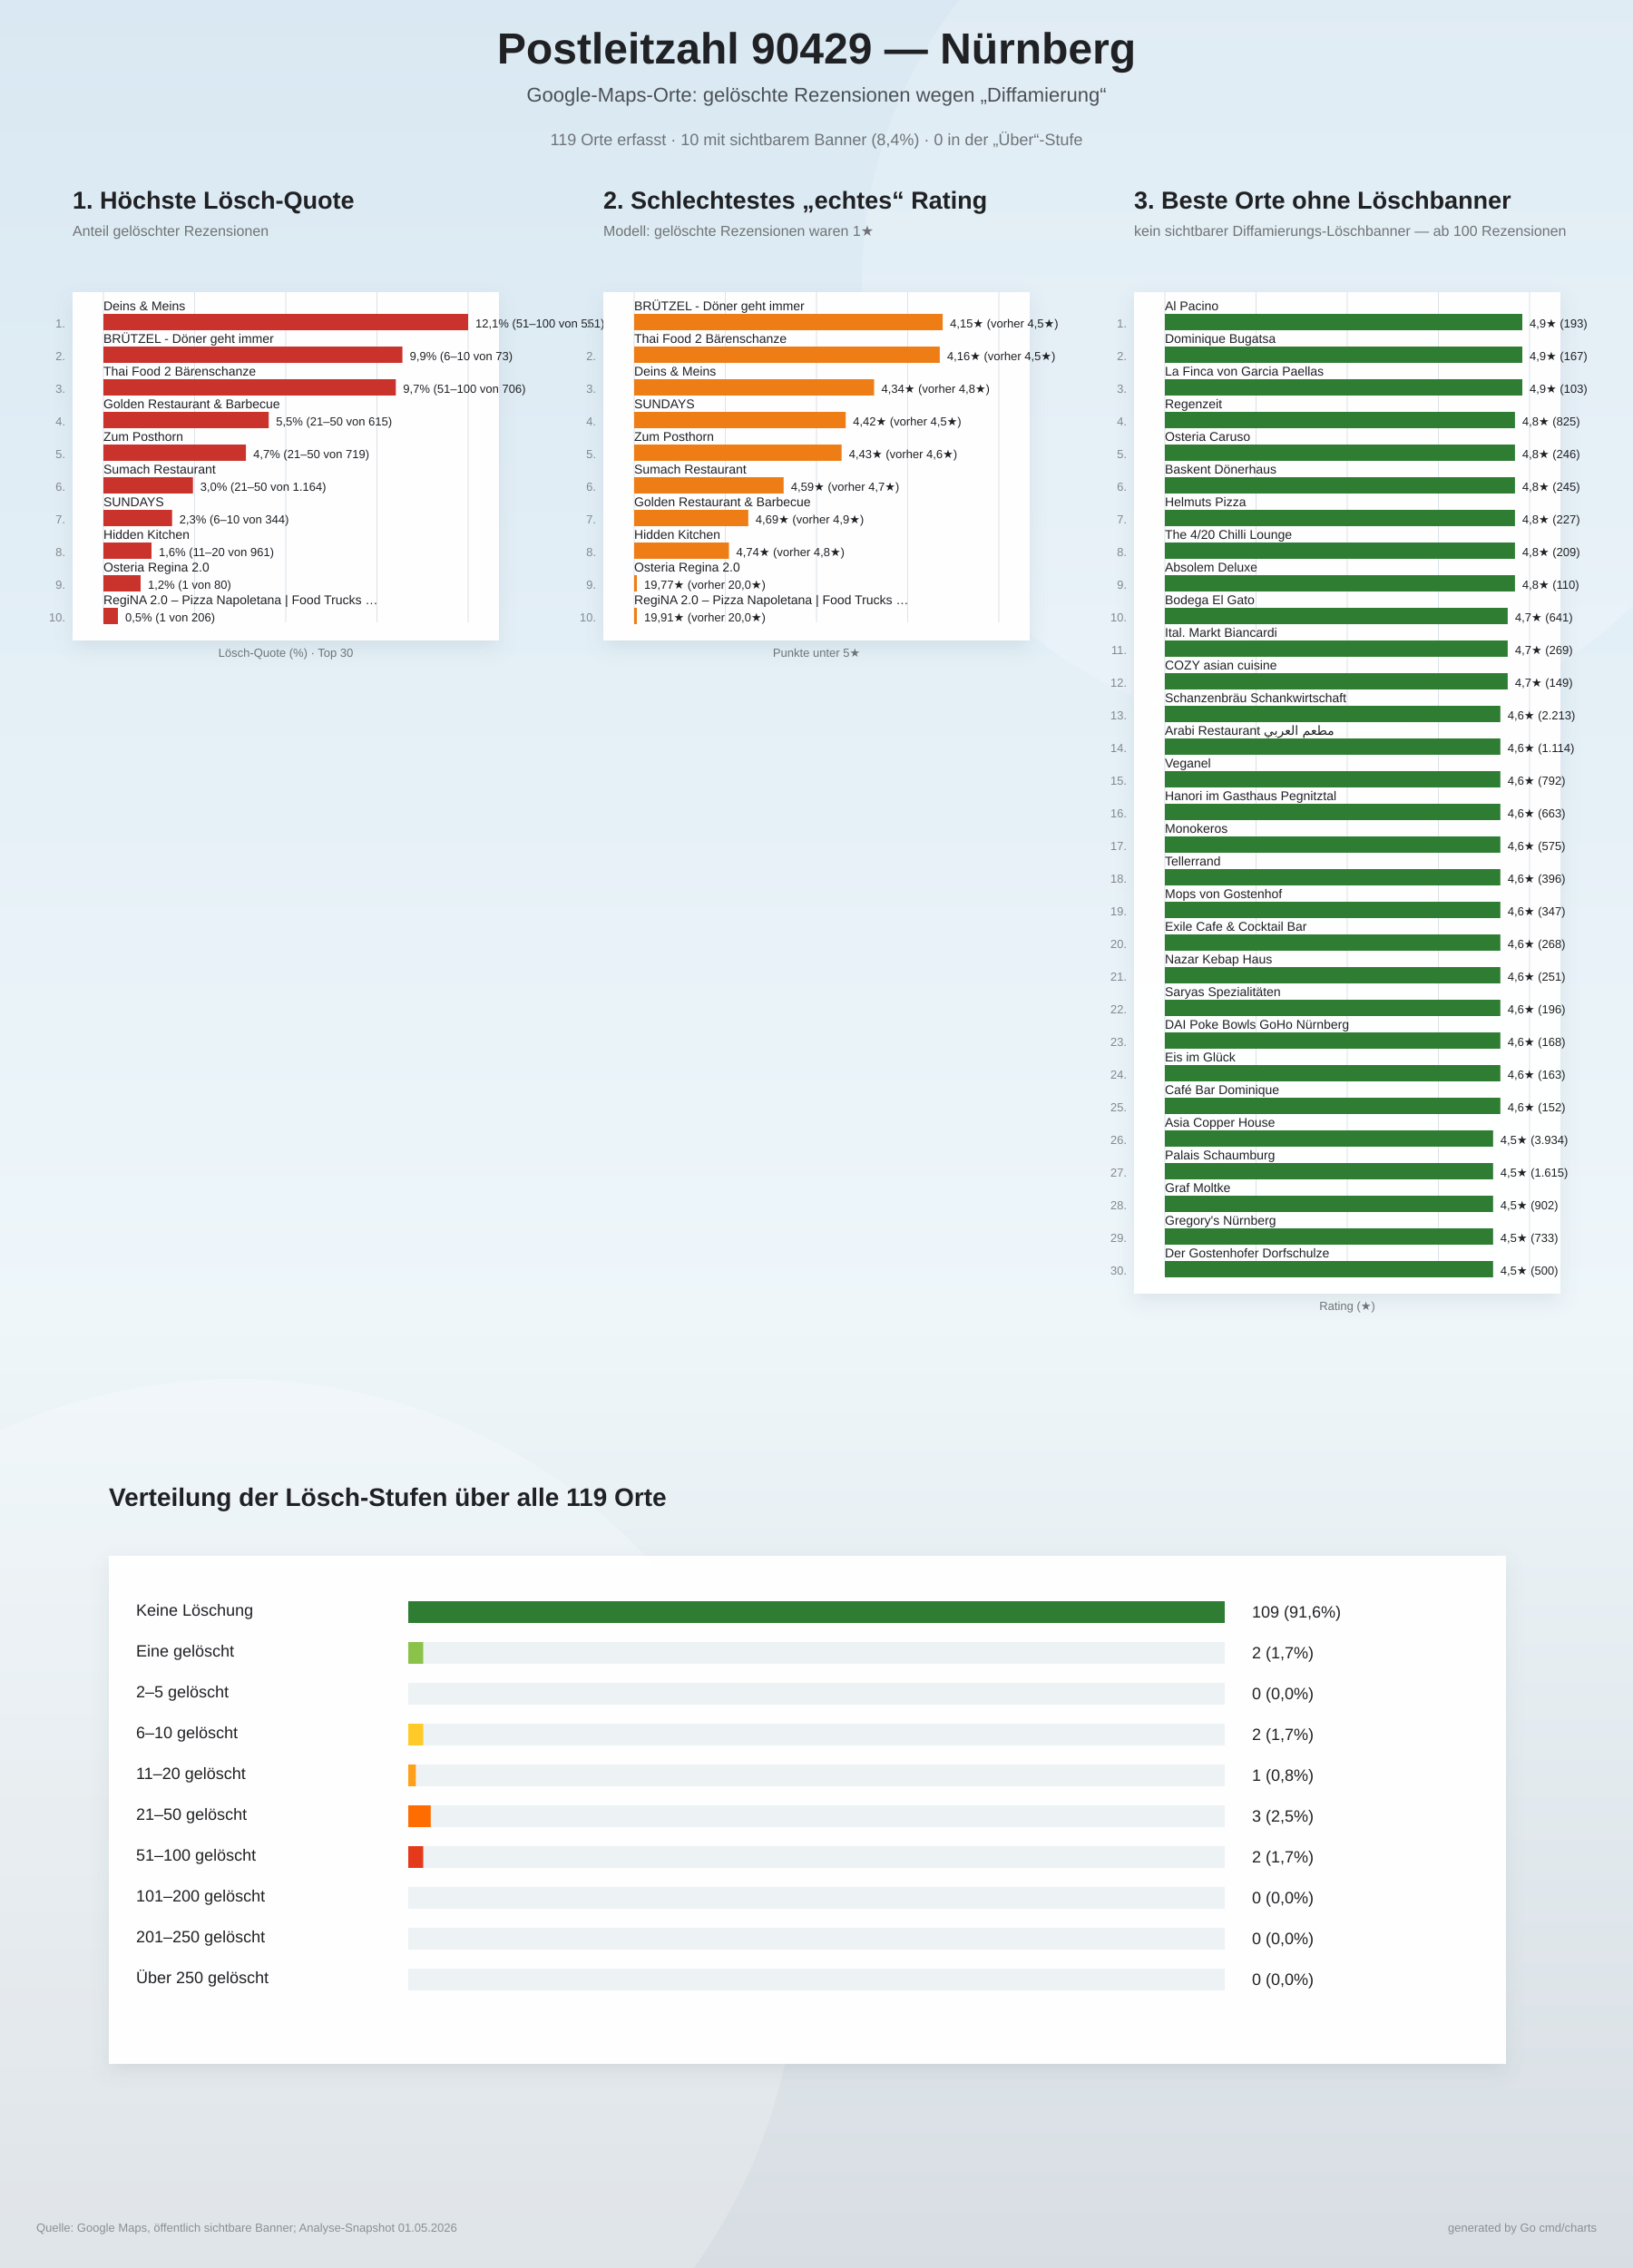
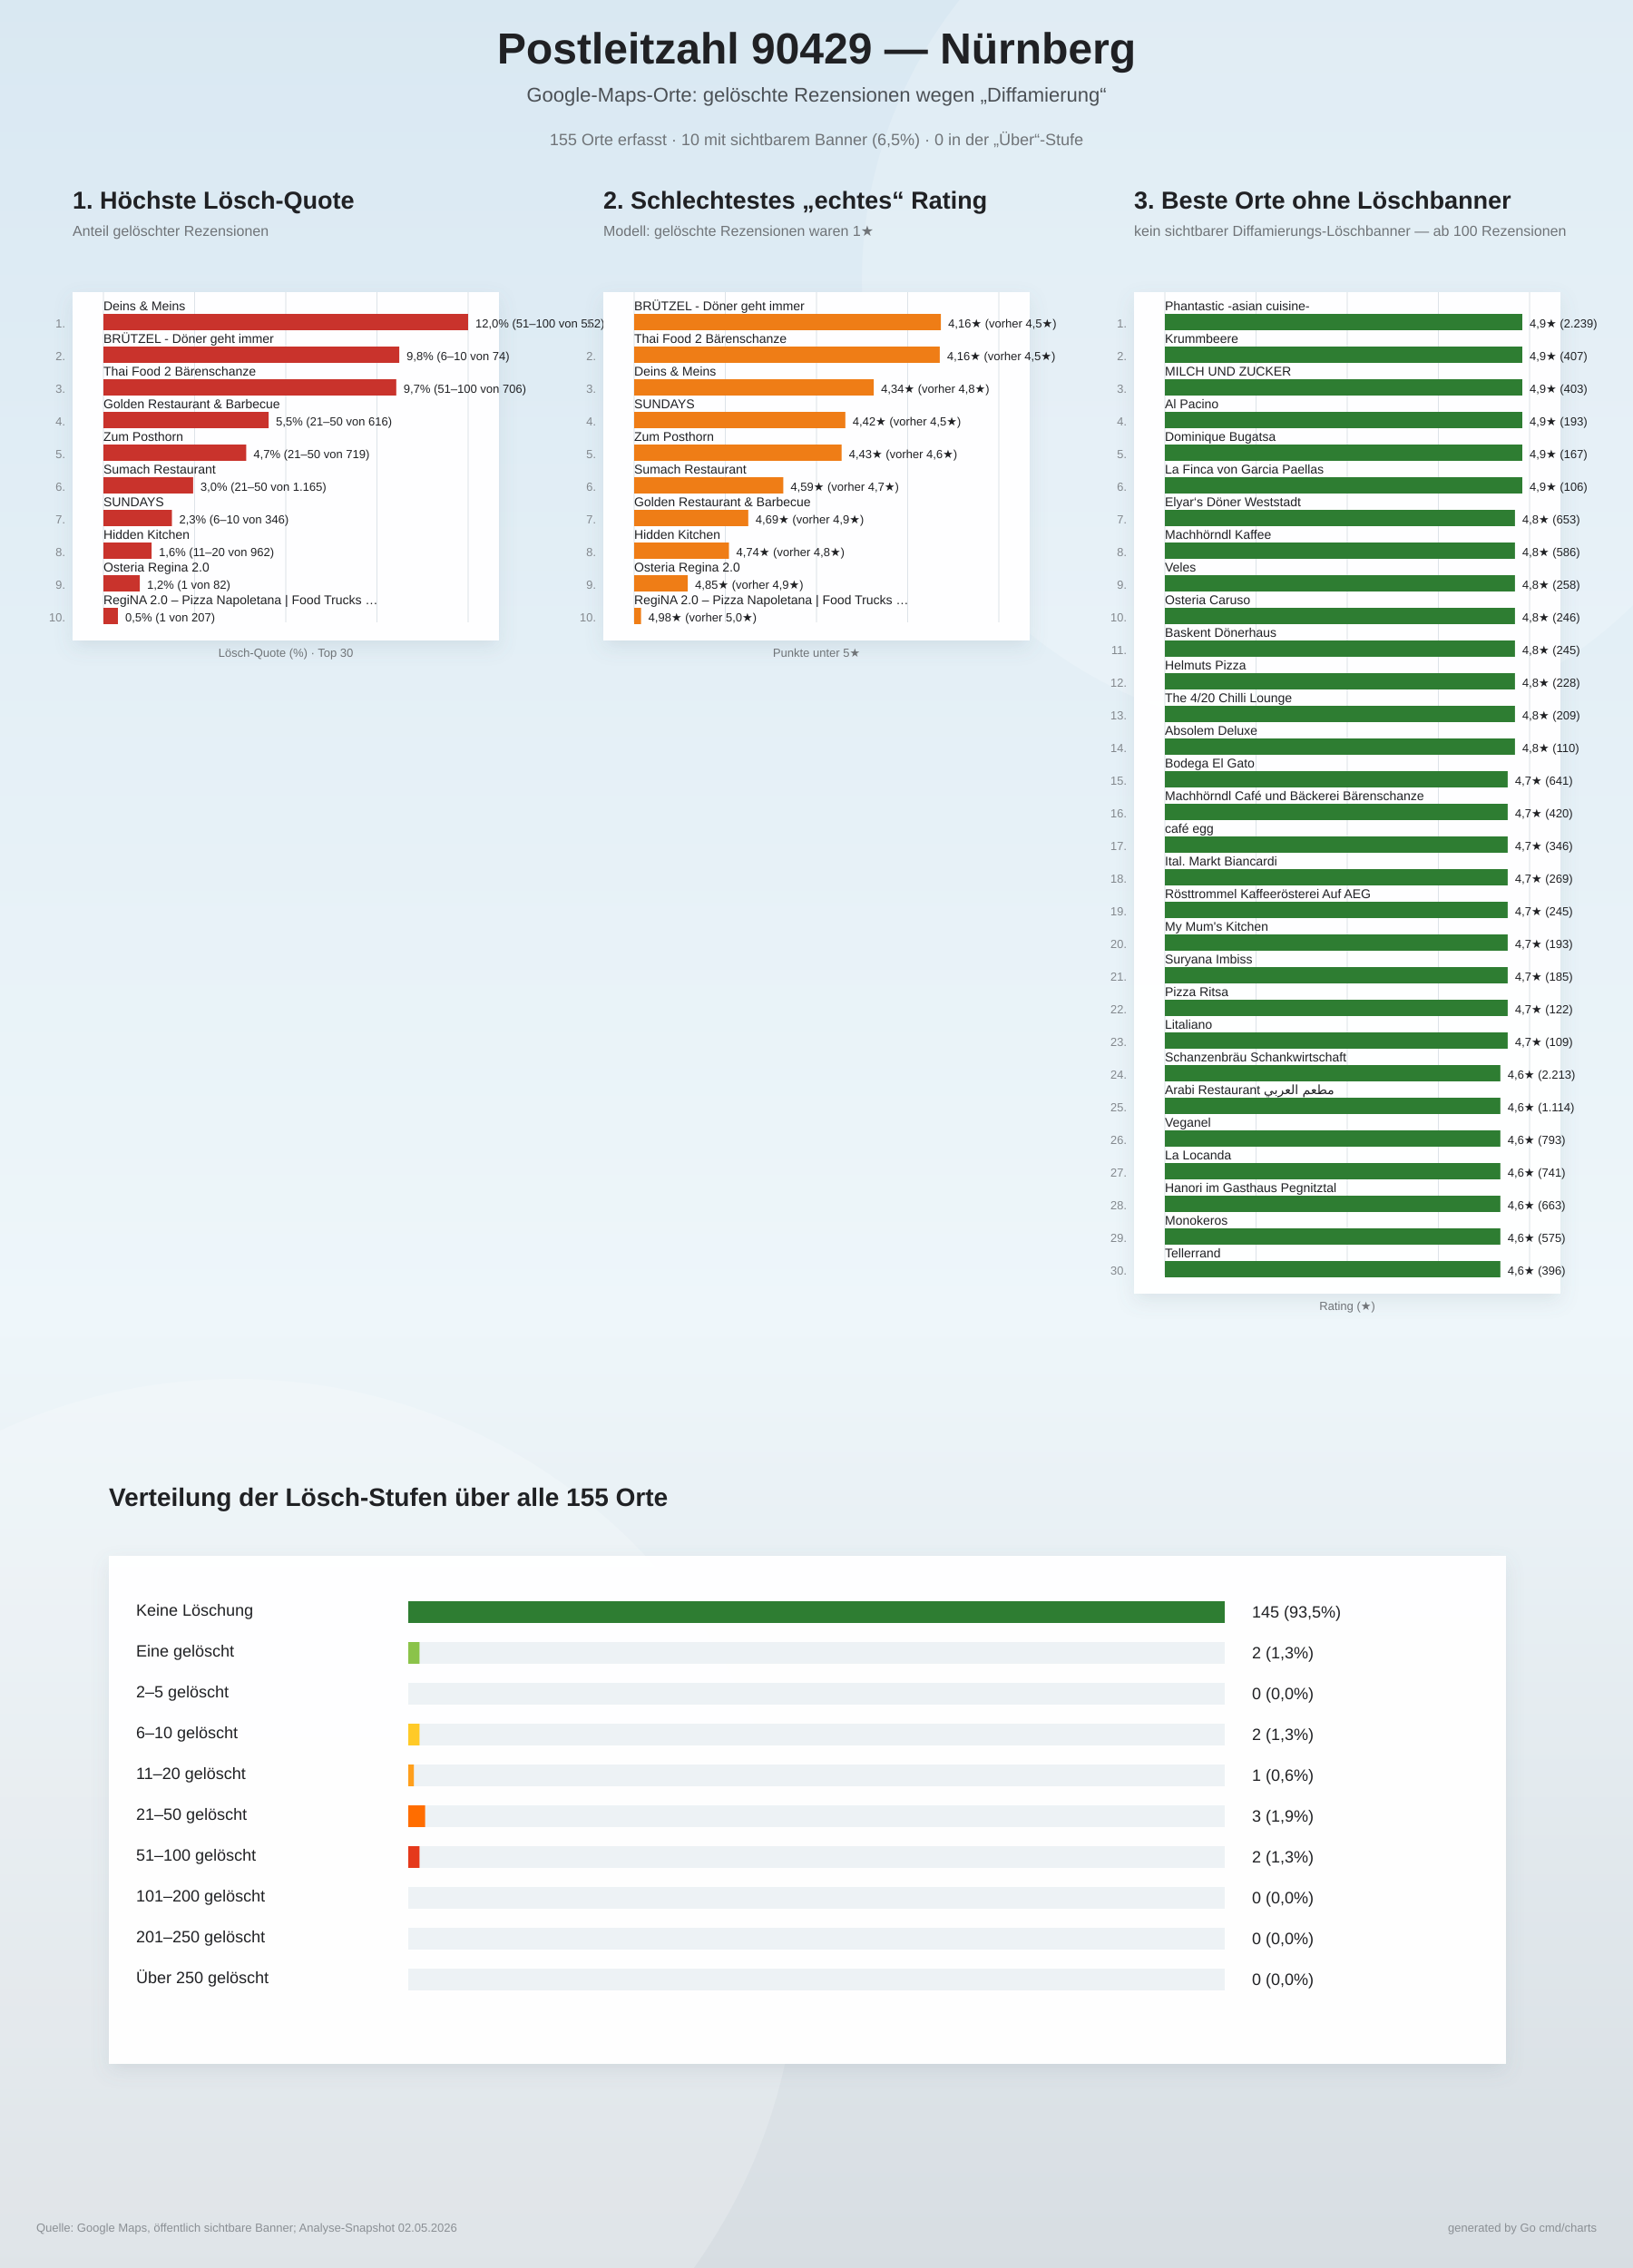
<svg xmlns="http://www.w3.org/2000/svg" width="1800" height="2500" viewBox="0 0 1800 2500">
  <defs>
    <linearGradient id="bg" x1="0" y1="0" x2="0" y2="1">
      <stop offset="0%" stop-color="#d9e8f2" />
      <stop offset="58%" stop-color="#eef6fa" />
      <stop offset="100%" stop-color="#d7dde2" />
    </linearGradient>
    <filter id="softShadow" x="-10%" y="-10%" width="120%" height="120%">
      <feDropShadow dx="0" dy="8" stdDeviation="10" flood-color="#6d7f8a" flood-opacity="0.16" />
    </filter>
  </defs>
  <rect width="100%" height="100%" fill="url(#bg)" />
  <circle cx="1450" cy="310" r="500" fill="#ffffff" opacity="0.18" />
  <circle cx="260" cy="2140" r="620" fill="#ffffff" opacity="0.20" />
  <text x="900" y="70" text-anchor="middle" font-family="Arial, sans-serif" font-size="48" font-weight="800" fill="#202124">Postleitzahl 90429 — Nürnberg</text>
  <text x="900" y="112" text-anchor="middle" font-family="Arial, sans-serif" font-size="22" fill="#4b5055">Google-Maps-Orte: gelöschte Rezensionen wegen „Diffamierung“</text>
-   <text x="900" y="160" text-anchor="middle" font-family="Arial, sans-serif" font-size="18" fill="#6f7377">119 Orte erfasst · 10 mit sichtbarem Banner (8,4%) · 0 in der „Über“-Stufe</text>
+   <text x="900" y="160" text-anchor="middle" font-family="Arial, sans-serif" font-size="18" fill="#6f7377">155 Orte erfasst · 10 mit sichtbarem Banner (6,5%) · 0 in der „Über“-Stufe</text>
  <g>
    <text x="80" y="230" font-family="Arial, sans-serif" font-size="27" font-weight="800" fill="#202124">1. Höchste Lösch-Quote</text>
    <text x="80" y="260" font-family="Arial, sans-serif" font-size="16" fill="#6f7377">Anteil gelöschter Rezensionen</text>
    <rect x="80" y="322" width="470" height="384" fill="#ffffff" opacity="0.96" filter="url(#softShadow)" />
    <line x1="114.0" y1="322" x2="114.0" y2="686.0" stroke="#dde3e8" stroke-width="1" />
    <line x1="214.5" y1="322" x2="214.5" y2="686.0" stroke="#dde3e8" stroke-width="1" />
    <line x1="315.0" y1="322" x2="315.0" y2="686.0" stroke="#dde3e8" stroke-width="1" />
    <line x1="415.5" y1="322" x2="415.5" y2="686.0" stroke="#dde3e8" stroke-width="1" />
    <line x1="516.0" y1="322" x2="516.0" y2="686.0" stroke="#dde3e8" stroke-width="1" />
    <text x="72" y="361.0" text-anchor="end" font-family="Arial, sans-serif" font-size="13" fill="#83888d">1.</text>
    <text x="114" y="342.0" font-family="Arial, sans-serif" font-size="14" fill="#202124">Deins &amp; Meins</text>
    <rect x="114" y="346.0" width="402.0" height="18" fill="#c9332c" />
-     <text x="524.0" y="361.0" font-family="Arial, sans-serif" font-size="13" fill="#202124">12,1%  (51–100 von 551)</text>
+     <text x="524.0" y="361.0" font-family="Arial, sans-serif" font-size="13" fill="#202124">12,0%  (51–100 von 552)</text>
    <text x="72" y="397.0" text-anchor="end" font-family="Arial, sans-serif" font-size="13" fill="#83888d">2.</text>
    <text x="114" y="378.0" font-family="Arial, sans-serif" font-size="14" fill="#202124">BRÜTZEL - Döner geht immer</text>
-     <rect x="114" y="382.0" width="329.6" height="18" fill="#c9332c" />
-     <text x="451.6" y="397.0" font-family="Arial, sans-serif" font-size="13" fill="#202124">9,9%  (6–10 von 73)</text>
+     <rect x="114" y="382.0" width="326.1" height="18" fill="#c9332c" />
+     <text x="448.1" y="397.0" font-family="Arial, sans-serif" font-size="13" fill="#202124">9,8%  (6–10 von 74)</text>
    <text x="72" y="433.0" text-anchor="end" font-family="Arial, sans-serif" font-size="13" fill="#83888d">3.</text>
    <text x="114" y="414.0" font-family="Arial, sans-serif" font-size="14" fill="#202124">Thai Food 2 Bärenschanze</text>
-     <rect x="114" y="418.0" width="322.3" height="18" fill="#c9332c" />
-     <text x="444.3" y="433.0" font-family="Arial, sans-serif" font-size="13" fill="#202124">9,7%  (51–100 von 706)</text>
+     <rect x="114" y="418.0" width="322.8" height="18" fill="#c9332c" />
+     <text x="444.8" y="433.0" font-family="Arial, sans-serif" font-size="13" fill="#202124">9,7%  (51–100 von 706)</text>
    <text x="72" y="469.0" text-anchor="end" font-family="Arial, sans-serif" font-size="13" fill="#83888d">4.</text>
    <text x="114" y="450.0" font-family="Arial, sans-serif" font-size="14" fill="#202124">Golden Restaurant &amp; Barbecue</text>
-     <rect x="114" y="454.0" width="182.2" height="18" fill="#c9332c" />
-     <text x="304.2" y="469.0" font-family="Arial, sans-serif" font-size="13" fill="#202124">5,5%  (21–50 von 615)</text>
+     <rect x="114" y="454.0" width="182.1" height="18" fill="#c9332c" />
+     <text x="304.1" y="469.0" font-family="Arial, sans-serif" font-size="13" fill="#202124">5,5%  (21–50 von 616)</text>
    <text x="72" y="505.0" text-anchor="end" font-family="Arial, sans-serif" font-size="13" fill="#83888d">5.</text>
    <text x="114" y="486.0" font-family="Arial, sans-serif" font-size="14" fill="#202124">Zum Posthorn</text>
-     <rect x="114" y="490.0" width="157.1" height="18" fill="#c9332c" />
-     <text x="279.1" y="505.0" font-family="Arial, sans-serif" font-size="13" fill="#202124">4,7%  (21–50 von 719)</text>
+     <rect x="114" y="490.0" width="157.4" height="18" fill="#c9332c" />
+     <text x="279.4" y="505.0" font-family="Arial, sans-serif" font-size="13" fill="#202124">4,7%  (21–50 von 719)</text>
    <text x="72" y="541.0" text-anchor="end" font-family="Arial, sans-serif" font-size="13" fill="#83888d">6.</text>
    <text x="114" y="522.0" font-family="Arial, sans-serif" font-size="14" fill="#202124">Sumach Restaurant</text>
-     <rect x="114" y="526.0" width="98.7" height="18" fill="#c9332c" />
-     <text x="220.7" y="541.0" font-family="Arial, sans-serif" font-size="13" fill="#202124">3,0%  (21–50 von 1.164)</text>
+     <rect x="114" y="526.0" width="98.9" height="18" fill="#c9332c" />
+     <text x="220.9" y="541.0" font-family="Arial, sans-serif" font-size="13" fill="#202124">3,0%  (21–50 von 1.165)</text>
    <text x="72" y="577.0" text-anchor="end" font-family="Arial, sans-serif" font-size="13" fill="#83888d">7.</text>
    <text x="114" y="558.0" font-family="Arial, sans-serif" font-size="14" fill="#202124">SUNDAYS</text>
-     <rect x="114" y="562.0" width="75.7" height="18" fill="#c9332c" />
-     <text x="197.7" y="577.0" font-family="Arial, sans-serif" font-size="13" fill="#202124">2,3%  (6–10 von 344)</text>
+     <rect x="114" y="562.0" width="75.5" height="18" fill="#c9332c" />
+     <text x="197.5" y="577.0" font-family="Arial, sans-serif" font-size="13" fill="#202124">2,3%  (6–10 von 346)</text>
    <text x="72" y="613.0" text-anchor="end" font-family="Arial, sans-serif" font-size="13" fill="#83888d">8.</text>
    <text x="114" y="594.0" font-family="Arial, sans-serif" font-size="14" fill="#202124">Hidden Kitchen</text>
-     <rect x="114" y="598.0" width="53.0" height="18" fill="#c9332c" />
-     <text x="175.0" y="613.0" font-family="Arial, sans-serif" font-size="13" fill="#202124">1,6%  (11–20 von 961)</text>
+     <rect x="114" y="598.0" width="53.1" height="18" fill="#c9332c" />
+     <text x="175.1" y="613.0" font-family="Arial, sans-serif" font-size="13" fill="#202124">1,6%  (11–20 von 962)</text>
    <text x="72" y="649.0" text-anchor="end" font-family="Arial, sans-serif" font-size="13" fill="#83888d">9.</text>
    <text x="114" y="630.0" font-family="Arial, sans-serif" font-size="14" fill="#202124">Osteria Regina 2.0</text>
-     <rect x="114" y="634.0" width="41.0" height="18" fill="#c9332c" />
-     <text x="163.0" y="649.0" font-family="Arial, sans-serif" font-size="13" fill="#202124">1,2%  (1 von 80)</text>
+     <rect x="114" y="634.0" width="40.1" height="18" fill="#c9332c" />
+     <text x="162.1" y="649.0" font-family="Arial, sans-serif" font-size="13" fill="#202124">1,2%  (1 von 82)</text>
    <text x="72" y="685.0" text-anchor="end" font-family="Arial, sans-serif" font-size="13" fill="#83888d">10.</text>
    <text x="114" y="666.0" font-family="Arial, sans-serif" font-size="14" fill="#202124">RegiNA 2.0 – Pizza Napoletana | Food Trucks …</text>
    <rect x="114" y="670.0" width="16.0" height="18" fill="#c9332c" />
-     <text x="138.0" y="685.0" font-family="Arial, sans-serif" font-size="13" fill="#202124">0,5%  (1 von 206)</text>
+     <text x="138.0" y="685.0" font-family="Arial, sans-serif" font-size="13" fill="#202124">0,5%  (1 von 207)</text>
    <text x="315" y="724.0" text-anchor="middle" font-family="Arial, sans-serif" font-size="13" fill="#6f7377">Lösch-Quote (%) · Top 30</text>
  </g>
  <g>
    <text x="665" y="230" font-family="Arial, sans-serif" font-size="27" font-weight="800" fill="#202124">2. Schlechtestes „echtes“ Rating</text>
    <text x="665" y="260" font-family="Arial, sans-serif" font-size="16" fill="#6f7377">Modell: gelöschte Rezensionen waren 1★</text>
    <rect x="665" y="322" width="470" height="384" fill="#ffffff" opacity="0.96" filter="url(#softShadow)" />
    <line x1="699.0" y1="322" x2="699.0" y2="686.0" stroke="#dde3e8" stroke-width="1" />
    <line x1="799.5" y1="322" x2="799.5" y2="686.0" stroke="#dde3e8" stroke-width="1" />
    <line x1="900.0" y1="322" x2="900.0" y2="686.0" stroke="#dde3e8" stroke-width="1" />
    <line x1="1000.5" y1="322" x2="1000.5" y2="686.0" stroke="#dde3e8" stroke-width="1" />
    <line x1="1101.0" y1="322" x2="1101.0" y2="686.0" stroke="#dde3e8" stroke-width="1" />
    <text x="657" y="361.0" text-anchor="end" font-family="Arial, sans-serif" font-size="13" fill="#83888d">1.</text>
    <text x="699" y="342.0" font-family="Arial, sans-serif" font-size="14" fill="#202124">BRÜTZEL - Döner geht immer</text>
-     <rect x="699" y="346.0" width="340.1" height="18" fill="#ef7d16" />
-     <text x="1047.1" y="361.0" font-family="Arial, sans-serif" font-size="13" fill="#202124">4,15★  (vorher 4,5★)</text>
+     <rect x="699" y="346.0" width="338.1" height="18" fill="#ef7d16" />
+     <text x="1045.1" y="361.0" font-family="Arial, sans-serif" font-size="13" fill="#202124">4,16★  (vorher 4,5★)</text>
    <text x="657" y="397.0" text-anchor="end" font-family="Arial, sans-serif" font-size="13" fill="#83888d">2.</text>
    <text x="699" y="378.0" font-family="Arial, sans-serif" font-size="14" fill="#202124">Thai Food 2 Bärenschanze</text>
    <rect x="699" y="382.0" width="336.9" height="18" fill="#ef7d16" />
    <text x="1043.9" y="397.0" font-family="Arial, sans-serif" font-size="13" fill="#202124">4,16★  (vorher 4,5★)</text>
    <text x="657" y="433.0" text-anchor="end" font-family="Arial, sans-serif" font-size="13" fill="#83888d">3.</text>
    <text x="699" y="414.0" font-family="Arial, sans-serif" font-size="14" fill="#202124">Deins &amp; Meins</text>
-     <rect x="699" y="418.0" width="264.5" height="18" fill="#ef7d16" />
-     <text x="971.5" y="433.0" font-family="Arial, sans-serif" font-size="13" fill="#202124">4,34★  (vorher 4,8★)</text>
+     <rect x="699" y="418.0" width="264.1" height="18" fill="#ef7d16" />
+     <text x="971.1" y="433.0" font-family="Arial, sans-serif" font-size="13" fill="#202124">4,34★  (vorher 4,8★)</text>
    <text x="657" y="469.0" text-anchor="end" font-family="Arial, sans-serif" font-size="13" fill="#83888d">4.</text>
    <text x="699" y="450.0" font-family="Arial, sans-serif" font-size="14" fill="#202124">SUNDAYS</text>
-     <rect x="699" y="454.0" width="233.2" height="18" fill="#ef7d16" />
-     <text x="940.2" y="469.0" font-family="Arial, sans-serif" font-size="13" fill="#202124">4,42★  (vorher 4,5★)</text>
+     <rect x="699" y="454.0" width="232.8" height="18" fill="#ef7d16" />
+     <text x="939.8" y="469.0" font-family="Arial, sans-serif" font-size="13" fill="#202124">4,42★  (vorher 4,5★)</text>
    <text x="657" y="505.0" text-anchor="end" font-family="Arial, sans-serif" font-size="13" fill="#83888d">5.</text>
    <text x="699" y="486.0" font-family="Arial, sans-serif" font-size="14" fill="#202124">Zum Posthorn</text>
    <rect x="699" y="490.0" width="228.7" height="18" fill="#ef7d16" />
    <text x="935.7" y="505.0" font-family="Arial, sans-serif" font-size="13" fill="#202124">4,43★  (vorher 4,6★)</text>
    <text x="657" y="541.0" text-anchor="end" font-family="Arial, sans-serif" font-size="13" fill="#83888d">6.</text>
    <text x="699" y="522.0" font-family="Arial, sans-serif" font-size="14" fill="#202124">Sumach Restaurant</text>
-     <rect x="699" y="526.0" width="164.8" height="18" fill="#ef7d16" />
-     <text x="871.8" y="541.0" font-family="Arial, sans-serif" font-size="13" fill="#202124">4,59★  (vorher 4,7★)</text>
+     <rect x="699" y="526.0" width="164.4" height="18" fill="#ef7d16" />
+     <text x="871.4" y="541.0" font-family="Arial, sans-serif" font-size="13" fill="#202124">4,59★  (vorher 4,7★)</text>
    <text x="657" y="577.0" text-anchor="end" font-family="Arial, sans-serif" font-size="13" fill="#83888d">7.</text>
    <text x="699" y="558.0" font-family="Arial, sans-serif" font-size="14" fill="#202124">Golden Restaurant &amp; Barbecue</text>
    <rect x="699" y="562.0" width="125.8" height="18" fill="#ef7d16" />
    <text x="832.8" y="577.0" font-family="Arial, sans-serif" font-size="13" fill="#202124">4,69★  (vorher 4,9★)</text>
    <text x="657" y="613.0" text-anchor="end" font-family="Arial, sans-serif" font-size="13" fill="#83888d">8.</text>
    <text x="699" y="594.0" font-family="Arial, sans-serif" font-size="14" fill="#202124">Hidden Kitchen</text>
    <rect x="699" y="598.0" width="104.5" height="18" fill="#ef7d16" />
    <text x="811.5" y="613.0" font-family="Arial, sans-serif" font-size="13" fill="#202124">4,74★  (vorher 4,8★)</text>
    <text x="657" y="649.0" text-anchor="end" font-family="Arial, sans-serif" font-size="13" fill="#83888d">9.</text>
    <text x="699" y="630.0" font-family="Arial, sans-serif" font-size="14" fill="#202124">Osteria Regina 2.0</text>
-     <rect x="699" y="634.0" width="3.0" height="18" fill="#ef7d16" />
-     <text x="710.0" y="649.0" font-family="Arial, sans-serif" font-size="13" fill="#202124">19,77★  (vorher 20,0★)</text>
+     <rect x="699" y="634.0" width="59.1" height="18" fill="#ef7d16" />
+     <text x="766.1" y="649.0" font-family="Arial, sans-serif" font-size="13" fill="#202124">4,85★  (vorher 4,9★)</text>
    <text x="657" y="685.0" text-anchor="end" font-family="Arial, sans-serif" font-size="13" fill="#83888d">10.</text>
    <text x="699" y="666.0" font-family="Arial, sans-serif" font-size="14" fill="#202124">RegiNA 2.0 – Pizza Napoletana | Food Trucks …</text>
-     <rect x="699" y="670.0" width="3.0" height="18" fill="#ef7d16" />
-     <text x="710.0" y="685.0" font-family="Arial, sans-serif" font-size="13" fill="#202124">19,91★  (vorher 20,0★)</text>
+     <rect x="699" y="670.0" width="7.6" height="18" fill="#ef7d16" />
+     <text x="714.6" y="685.0" font-family="Arial, sans-serif" font-size="13" fill="#202124">4,98★  (vorher 5,0★)</text>
    <text x="900" y="724.0" text-anchor="middle" font-family="Arial, sans-serif" font-size="13" fill="#6f7377">Punkte unter 5★</text>
  </g>
  <g>
    <text x="1250" y="230" font-family="Arial, sans-serif" font-size="27" font-weight="800" fill="#202124">3. Beste Orte ohne Löschbanner</text>
    <text x="1250" y="260" font-family="Arial, sans-serif" font-size="16" fill="#6f7377">kein sichtbarer Diffamierungs-Löschbanner — ab 100 Rezensionen</text>
    <rect x="1250" y="322" width="470" height="1104" fill="#ffffff" opacity="0.96" filter="url(#softShadow)" />
    <line x1="1284.0" y1="322" x2="1284.0" y2="1406.0" stroke="#dde3e8" stroke-width="1" />
    <line x1="1384.5" y1="322" x2="1384.5" y2="1406.0" stroke="#dde3e8" stroke-width="1" />
    <line x1="1485.0" y1="322" x2="1485.0" y2="1406.0" stroke="#dde3e8" stroke-width="1" />
    <line x1="1585.5" y1="322" x2="1585.5" y2="1406.0" stroke="#dde3e8" stroke-width="1" />
    <line x1="1686.0" y1="322" x2="1686.0" y2="1406.0" stroke="#dde3e8" stroke-width="1" />
    <text x="1242" y="361.0" text-anchor="end" font-family="Arial, sans-serif" font-size="13" fill="#83888d">1.</text>
-     <text x="1284" y="342.0" font-family="Arial, sans-serif" font-size="14" fill="#202124">Al Pacino</text>
+     <text x="1284" y="342.0" font-family="Arial, sans-serif" font-size="14" fill="#202124">Phantastic -asian cuisine-</text>
    <rect x="1284" y="346.0" width="394.0" height="18" fill="#2e7d32" />
-     <text x="1686.0" y="361.0" font-family="Arial, sans-serif" font-size="13" fill="#202124">4,9★  (193)</text>
+     <text x="1686.0" y="361.0" font-family="Arial, sans-serif" font-size="13" fill="#202124">4,9★  (2.239)</text>
    <text x="1242" y="397.0" text-anchor="end" font-family="Arial, sans-serif" font-size="13" fill="#83888d">2.</text>
-     <text x="1284" y="378.0" font-family="Arial, sans-serif" font-size="14" fill="#202124">Dominique Bugatsa</text>
+     <text x="1284" y="378.0" font-family="Arial, sans-serif" font-size="14" fill="#202124">Krummbeere</text>
    <rect x="1284" y="382.0" width="394.0" height="18" fill="#2e7d32" />
-     <text x="1686.0" y="397.0" font-family="Arial, sans-serif" font-size="13" fill="#202124">4,9★  (167)</text>
+     <text x="1686.0" y="397.0" font-family="Arial, sans-serif" font-size="13" fill="#202124">4,9★  (407)</text>
    <text x="1242" y="433.0" text-anchor="end" font-family="Arial, sans-serif" font-size="13" fill="#83888d">3.</text>
-     <text x="1284" y="414.0" font-family="Arial, sans-serif" font-size="14" fill="#202124">La Finca von Garcia Paellas</text>
+     <text x="1284" y="414.0" font-family="Arial, sans-serif" font-size="14" fill="#202124">MILCH UND ZUCKER</text>
    <rect x="1284" y="418.0" width="394.0" height="18" fill="#2e7d32" />
-     <text x="1686.0" y="433.0" font-family="Arial, sans-serif" font-size="13" fill="#202124">4,9★  (103)</text>
+     <text x="1686.0" y="433.0" font-family="Arial, sans-serif" font-size="13" fill="#202124">4,9★  (403)</text>
    <text x="1242" y="469.0" text-anchor="end" font-family="Arial, sans-serif" font-size="13" fill="#83888d">4.</text>
-     <text x="1284" y="450.0" font-family="Arial, sans-serif" font-size="14" fill="#202124">Regenzeit</text>
-     <rect x="1284" y="454.0" width="385.9" height="18" fill="#2e7d32" />
-     <text x="1677.9" y="469.0" font-family="Arial, sans-serif" font-size="13" fill="#202124">4,8★  (825)</text>
+     <text x="1284" y="450.0" font-family="Arial, sans-serif" font-size="14" fill="#202124">Al Pacino</text>
+     <rect x="1284" y="454.0" width="394.0" height="18" fill="#2e7d32" />
+     <text x="1686.0" y="469.0" font-family="Arial, sans-serif" font-size="13" fill="#202124">4,9★  (193)</text>
    <text x="1242" y="505.0" text-anchor="end" font-family="Arial, sans-serif" font-size="13" fill="#83888d">5.</text>
-     <text x="1284" y="486.0" font-family="Arial, sans-serif" font-size="14" fill="#202124">Osteria Caruso</text>
-     <rect x="1284" y="490.0" width="385.9" height="18" fill="#2e7d32" />
-     <text x="1677.9" y="505.0" font-family="Arial, sans-serif" font-size="13" fill="#202124">4,8★  (246)</text>
+     <text x="1284" y="486.0" font-family="Arial, sans-serif" font-size="14" fill="#202124">Dominique Bugatsa</text>
+     <rect x="1284" y="490.0" width="394.0" height="18" fill="#2e7d32" />
+     <text x="1686.0" y="505.0" font-family="Arial, sans-serif" font-size="13" fill="#202124">4,9★  (167)</text>
    <text x="1242" y="541.0" text-anchor="end" font-family="Arial, sans-serif" font-size="13" fill="#83888d">6.</text>
-     <text x="1284" y="522.0" font-family="Arial, sans-serif" font-size="14" fill="#202124">Baskent Dönerhaus</text>
-     <rect x="1284" y="526.0" width="385.9" height="18" fill="#2e7d32" />
-     <text x="1677.9" y="541.0" font-family="Arial, sans-serif" font-size="13" fill="#202124">4,8★  (245)</text>
+     <text x="1284" y="522.0" font-family="Arial, sans-serif" font-size="14" fill="#202124">La Finca von Garcia Paellas</text>
+     <rect x="1284" y="526.0" width="394.0" height="18" fill="#2e7d32" />
+     <text x="1686.0" y="541.0" font-family="Arial, sans-serif" font-size="13" fill="#202124">4,9★  (106)</text>
    <text x="1242" y="577.0" text-anchor="end" font-family="Arial, sans-serif" font-size="13" fill="#83888d">7.</text>
-     <text x="1284" y="558.0" font-family="Arial, sans-serif" font-size="14" fill="#202124">Helmuts Pizza</text>
+     <text x="1284" y="558.0" font-family="Arial, sans-serif" font-size="14" fill="#202124">Elyar‘s Döner Weststadt</text>
    <rect x="1284" y="562.0" width="385.9" height="18" fill="#2e7d32" />
-     <text x="1677.9" y="577.0" font-family="Arial, sans-serif" font-size="13" fill="#202124">4,8★  (227)</text>
+     <text x="1677.9" y="577.0" font-family="Arial, sans-serif" font-size="13" fill="#202124">4,8★  (653)</text>
    <text x="1242" y="613.0" text-anchor="end" font-family="Arial, sans-serif" font-size="13" fill="#83888d">8.</text>
-     <text x="1284" y="594.0" font-family="Arial, sans-serif" font-size="14" fill="#202124">The 4/20 Chilli Lounge</text>
+     <text x="1284" y="594.0" font-family="Arial, sans-serif" font-size="14" fill="#202124">Machhörndl Kaffee</text>
    <rect x="1284" y="598.0" width="385.9" height="18" fill="#2e7d32" />
-     <text x="1677.9" y="613.0" font-family="Arial, sans-serif" font-size="13" fill="#202124">4,8★  (209)</text>
+     <text x="1677.9" y="613.0" font-family="Arial, sans-serif" font-size="13" fill="#202124">4,8★  (586)</text>
    <text x="1242" y="649.0" text-anchor="end" font-family="Arial, sans-serif" font-size="13" fill="#83888d">9.</text>
-     <text x="1284" y="630.0" font-family="Arial, sans-serif" font-size="14" fill="#202124">Absolem Deluxe</text>
+     <text x="1284" y="630.0" font-family="Arial, sans-serif" font-size="14" fill="#202124">Veles</text>
    <rect x="1284" y="634.0" width="385.9" height="18" fill="#2e7d32" />
-     <text x="1677.9" y="649.0" font-family="Arial, sans-serif" font-size="13" fill="#202124">4,8★  (110)</text>
+     <text x="1677.9" y="649.0" font-family="Arial, sans-serif" font-size="13" fill="#202124">4,8★  (258)</text>
    <text x="1242" y="685.0" text-anchor="end" font-family="Arial, sans-serif" font-size="13" fill="#83888d">10.</text>
-     <text x="1284" y="666.0" font-family="Arial, sans-serif" font-size="14" fill="#202124">Bodega El Gato</text>
-     <rect x="1284" y="670.0" width="377.9" height="18" fill="#2e7d32" />
-     <text x="1669.9" y="685.0" font-family="Arial, sans-serif" font-size="13" fill="#202124">4,7★  (641)</text>
+     <text x="1284" y="666.0" font-family="Arial, sans-serif" font-size="14" fill="#202124">Osteria Caruso</text>
+     <rect x="1284" y="670.0" width="385.9" height="18" fill="#2e7d32" />
+     <text x="1677.9" y="685.0" font-family="Arial, sans-serif" font-size="13" fill="#202124">4,8★  (246)</text>
    <text x="1242" y="721.0" text-anchor="end" font-family="Arial, sans-serif" font-size="13" fill="#83888d">11.</text>
-     <text x="1284" y="702.0" font-family="Arial, sans-serif" font-size="14" fill="#202124">Ital. Markt Biancardi</text>
-     <rect x="1284" y="706.0" width="377.9" height="18" fill="#2e7d32" />
-     <text x="1669.9" y="721.0" font-family="Arial, sans-serif" font-size="13" fill="#202124">4,7★  (269)</text>
+     <text x="1284" y="702.0" font-family="Arial, sans-serif" font-size="14" fill="#202124">Baskent Dönerhaus</text>
+     <rect x="1284" y="706.0" width="385.9" height="18" fill="#2e7d32" />
+     <text x="1677.9" y="721.0" font-family="Arial, sans-serif" font-size="13" fill="#202124">4,8★  (245)</text>
    <text x="1242" y="757.0" text-anchor="end" font-family="Arial, sans-serif" font-size="13" fill="#83888d">12.</text>
-     <text x="1284" y="738.0" font-family="Arial, sans-serif" font-size="14" fill="#202124">COZY asian cuisine</text>
-     <rect x="1284" y="742.0" width="377.9" height="18" fill="#2e7d32" />
-     <text x="1669.9" y="757.0" font-family="Arial, sans-serif" font-size="13" fill="#202124">4,7★  (149)</text>
+     <text x="1284" y="738.0" font-family="Arial, sans-serif" font-size="14" fill="#202124">Helmuts Pizza</text>
+     <rect x="1284" y="742.0" width="385.9" height="18" fill="#2e7d32" />
+     <text x="1677.9" y="757.0" font-family="Arial, sans-serif" font-size="13" fill="#202124">4,8★  (228)</text>
    <text x="1242" y="793.0" text-anchor="end" font-family="Arial, sans-serif" font-size="13" fill="#83888d">13.</text>
-     <text x="1284" y="774.0" font-family="Arial, sans-serif" font-size="14" fill="#202124">Schanzenbräu Schankwirtschaft</text>
-     <rect x="1284" y="778.0" width="369.8" height="18" fill="#2e7d32" />
-     <text x="1661.8" y="793.0" font-family="Arial, sans-serif" font-size="13" fill="#202124">4,6★  (2.213)</text>
+     <text x="1284" y="774.0" font-family="Arial, sans-serif" font-size="14" fill="#202124">The 4/20 Chilli Lounge</text>
+     <rect x="1284" y="778.0" width="385.9" height="18" fill="#2e7d32" />
+     <text x="1677.9" y="793.0" font-family="Arial, sans-serif" font-size="13" fill="#202124">4,8★  (209)</text>
    <text x="1242" y="829.0" text-anchor="end" font-family="Arial, sans-serif" font-size="13" fill="#83888d">14.</text>
-     <text x="1284" y="810.0" font-family="Arial, sans-serif" font-size="14" fill="#202124">Arabi Restaurant مطعم العربي</text>
-     <rect x="1284" y="814.0" width="369.8" height="18" fill="#2e7d32" />
-     <text x="1661.8" y="829.0" font-family="Arial, sans-serif" font-size="13" fill="#202124">4,6★  (1.114)</text>
+     <text x="1284" y="810.0" font-family="Arial, sans-serif" font-size="14" fill="#202124">Absolem Deluxe</text>
+     <rect x="1284" y="814.0" width="385.9" height="18" fill="#2e7d32" />
+     <text x="1677.9" y="829.0" font-family="Arial, sans-serif" font-size="13" fill="#202124">4,8★  (110)</text>
    <text x="1242" y="865.0" text-anchor="end" font-family="Arial, sans-serif" font-size="13" fill="#83888d">15.</text>
-     <text x="1284" y="846.0" font-family="Arial, sans-serif" font-size="14" fill="#202124">Veganel</text>
-     <rect x="1284" y="850.0" width="369.8" height="18" fill="#2e7d32" />
-     <text x="1661.8" y="865.0" font-family="Arial, sans-serif" font-size="13" fill="#202124">4,6★  (792)</text>
+     <text x="1284" y="846.0" font-family="Arial, sans-serif" font-size="14" fill="#202124">Bodega El Gato</text>
+     <rect x="1284" y="850.0" width="377.9" height="18" fill="#2e7d32" />
+     <text x="1669.9" y="865.0" font-family="Arial, sans-serif" font-size="13" fill="#202124">4,7★  (641)</text>
    <text x="1242" y="901.0" text-anchor="end" font-family="Arial, sans-serif" font-size="13" fill="#83888d">16.</text>
-     <text x="1284" y="882.0" font-family="Arial, sans-serif" font-size="14" fill="#202124">Hanori im Gasthaus Pegnitztal</text>
-     <rect x="1284" y="886.0" width="369.8" height="18" fill="#2e7d32" />
-     <text x="1661.8" y="901.0" font-family="Arial, sans-serif" font-size="13" fill="#202124">4,6★  (663)</text>
+     <text x="1284" y="882.0" font-family="Arial, sans-serif" font-size="14" fill="#202124">Machhörndl Café und Bäckerei Bärenschanze</text>
+     <rect x="1284" y="886.0" width="377.9" height="18" fill="#2e7d32" />
+     <text x="1669.9" y="901.0" font-family="Arial, sans-serif" font-size="13" fill="#202124">4,7★  (420)</text>
    <text x="1242" y="937.0" text-anchor="end" font-family="Arial, sans-serif" font-size="13" fill="#83888d">17.</text>
-     <text x="1284" y="918.0" font-family="Arial, sans-serif" font-size="14" fill="#202124">Monokeros</text>
-     <rect x="1284" y="922.0" width="369.8" height="18" fill="#2e7d32" />
-     <text x="1661.8" y="937.0" font-family="Arial, sans-serif" font-size="13" fill="#202124">4,6★  (575)</text>
+     <text x="1284" y="918.0" font-family="Arial, sans-serif" font-size="14" fill="#202124">café egg</text>
+     <rect x="1284" y="922.0" width="377.9" height="18" fill="#2e7d32" />
+     <text x="1669.9" y="937.0" font-family="Arial, sans-serif" font-size="13" fill="#202124">4,7★  (346)</text>
    <text x="1242" y="973.0" text-anchor="end" font-family="Arial, sans-serif" font-size="13" fill="#83888d">18.</text>
-     <text x="1284" y="954.0" font-family="Arial, sans-serif" font-size="14" fill="#202124">Tellerrand</text>
-     <rect x="1284" y="958.0" width="369.8" height="18" fill="#2e7d32" />
-     <text x="1661.8" y="973.0" font-family="Arial, sans-serif" font-size="13" fill="#202124">4,6★  (396)</text>
+     <text x="1284" y="954.0" font-family="Arial, sans-serif" font-size="14" fill="#202124">Ital. Markt Biancardi</text>
+     <rect x="1284" y="958.0" width="377.9" height="18" fill="#2e7d32" />
+     <text x="1669.9" y="973.0" font-family="Arial, sans-serif" font-size="13" fill="#202124">4,7★  (269)</text>
    <text x="1242" y="1009.0" text-anchor="end" font-family="Arial, sans-serif" font-size="13" fill="#83888d">19.</text>
-     <text x="1284" y="990.0" font-family="Arial, sans-serif" font-size="14" fill="#202124">Mops von Gostenhof</text>
-     <rect x="1284" y="994.0" width="369.8" height="18" fill="#2e7d32" />
-     <text x="1661.8" y="1009.0" font-family="Arial, sans-serif" font-size="13" fill="#202124">4,6★  (347)</text>
+     <text x="1284" y="990.0" font-family="Arial, sans-serif" font-size="14" fill="#202124">Rösttrommel Kaffeerösterei Auf AEG</text>
+     <rect x="1284" y="994.0" width="377.9" height="18" fill="#2e7d32" />
+     <text x="1669.9" y="1009.0" font-family="Arial, sans-serif" font-size="13" fill="#202124">4,7★  (245)</text>
    <text x="1242" y="1045.0" text-anchor="end" font-family="Arial, sans-serif" font-size="13" fill="#83888d">20.</text>
-     <text x="1284" y="1026.0" font-family="Arial, sans-serif" font-size="14" fill="#202124">Exile Cafe &amp; Cocktail Bar</text>
-     <rect x="1284" y="1030.0" width="369.8" height="18" fill="#2e7d32" />
-     <text x="1661.8" y="1045.0" font-family="Arial, sans-serif" font-size="13" fill="#202124">4,6★  (268)</text>
+     <text x="1284" y="1026.0" font-family="Arial, sans-serif" font-size="14" fill="#202124">My Mum's Kitchen</text>
+     <rect x="1284" y="1030.0" width="377.9" height="18" fill="#2e7d32" />
+     <text x="1669.9" y="1045.0" font-family="Arial, sans-serif" font-size="13" fill="#202124">4,7★  (193)</text>
    <text x="1242" y="1081.0" text-anchor="end" font-family="Arial, sans-serif" font-size="13" fill="#83888d">21.</text>
-     <text x="1284" y="1062.0" font-family="Arial, sans-serif" font-size="14" fill="#202124">Nazar Kebap Haus</text>
-     <rect x="1284" y="1066.0" width="369.8" height="18" fill="#2e7d32" />
-     <text x="1661.8" y="1081.0" font-family="Arial, sans-serif" font-size="13" fill="#202124">4,6★  (251)</text>
+     <text x="1284" y="1062.0" font-family="Arial, sans-serif" font-size="14" fill="#202124">Suryana Imbiss</text>
+     <rect x="1284" y="1066.0" width="377.9" height="18" fill="#2e7d32" />
+     <text x="1669.9" y="1081.0" font-family="Arial, sans-serif" font-size="13" fill="#202124">4,7★  (185)</text>
    <text x="1242" y="1117.0" text-anchor="end" font-family="Arial, sans-serif" font-size="13" fill="#83888d">22.</text>
-     <text x="1284" y="1098.0" font-family="Arial, sans-serif" font-size="14" fill="#202124">Saryas Spezialitäten</text>
-     <rect x="1284" y="1102.0" width="369.8" height="18" fill="#2e7d32" />
-     <text x="1661.8" y="1117.0" font-family="Arial, sans-serif" font-size="13" fill="#202124">4,6★  (196)</text>
+     <text x="1284" y="1098.0" font-family="Arial, sans-serif" font-size="14" fill="#202124">Pizza Ritsa</text>
+     <rect x="1284" y="1102.0" width="377.9" height="18" fill="#2e7d32" />
+     <text x="1669.9" y="1117.0" font-family="Arial, sans-serif" font-size="13" fill="#202124">4,7★  (122)</text>
    <text x="1242" y="1153.0" text-anchor="end" font-family="Arial, sans-serif" font-size="13" fill="#83888d">23.</text>
-     <text x="1284" y="1134.0" font-family="Arial, sans-serif" font-size="14" fill="#202124">DAI Poke Bowls GoHo Nürnberg</text>
-     <rect x="1284" y="1138.0" width="369.8" height="18" fill="#2e7d32" />
-     <text x="1661.8" y="1153.0" font-family="Arial, sans-serif" font-size="13" fill="#202124">4,6★  (168)</text>
+     <text x="1284" y="1134.0" font-family="Arial, sans-serif" font-size="14" fill="#202124">Litaliano</text>
+     <rect x="1284" y="1138.0" width="377.9" height="18" fill="#2e7d32" />
+     <text x="1669.9" y="1153.0" font-family="Arial, sans-serif" font-size="13" fill="#202124">4,7★  (109)</text>
    <text x="1242" y="1189.0" text-anchor="end" font-family="Arial, sans-serif" font-size="13" fill="#83888d">24.</text>
-     <text x="1284" y="1170.0" font-family="Arial, sans-serif" font-size="14" fill="#202124">Eis im Glück</text>
+     <text x="1284" y="1170.0" font-family="Arial, sans-serif" font-size="14" fill="#202124">Schanzenbräu Schankwirtschaft</text>
    <rect x="1284" y="1174.0" width="369.8" height="18" fill="#2e7d32" />
-     <text x="1661.8" y="1189.0" font-family="Arial, sans-serif" font-size="13" fill="#202124">4,6★  (163)</text>
+     <text x="1661.8" y="1189.0" font-family="Arial, sans-serif" font-size="13" fill="#202124">4,6★  (2.213)</text>
    <text x="1242" y="1225.0" text-anchor="end" font-family="Arial, sans-serif" font-size="13" fill="#83888d">25.</text>
-     <text x="1284" y="1206.0" font-family="Arial, sans-serif" font-size="14" fill="#202124">Café Bar Dominique</text>
+     <text x="1284" y="1206.0" font-family="Arial, sans-serif" font-size="14" fill="#202124">Arabi Restaurant مطعم العربي</text>
    <rect x="1284" y="1210.0" width="369.8" height="18" fill="#2e7d32" />
-     <text x="1661.8" y="1225.0" font-family="Arial, sans-serif" font-size="13" fill="#202124">4,6★  (152)</text>
+     <text x="1661.8" y="1225.0" font-family="Arial, sans-serif" font-size="13" fill="#202124">4,6★  (1.114)</text>
    <text x="1242" y="1261.0" text-anchor="end" font-family="Arial, sans-serif" font-size="13" fill="#83888d">26.</text>
-     <text x="1284" y="1242.0" font-family="Arial, sans-serif" font-size="14" fill="#202124">Asia Copper House</text>
-     <rect x="1284" y="1246.0" width="361.8" height="18" fill="#2e7d32" />
-     <text x="1653.8" y="1261.0" font-family="Arial, sans-serif" font-size="13" fill="#202124">4,5★  (3.934)</text>
+     <text x="1284" y="1242.0" font-family="Arial, sans-serif" font-size="14" fill="#202124">Veganel</text>
+     <rect x="1284" y="1246.0" width="369.8" height="18" fill="#2e7d32" />
+     <text x="1661.8" y="1261.0" font-family="Arial, sans-serif" font-size="13" fill="#202124">4,6★  (793)</text>
    <text x="1242" y="1297.0" text-anchor="end" font-family="Arial, sans-serif" font-size="13" fill="#83888d">27.</text>
-     <text x="1284" y="1278.0" font-family="Arial, sans-serif" font-size="14" fill="#202124">Palais Schaumburg</text>
-     <rect x="1284" y="1282.0" width="361.8" height="18" fill="#2e7d32" />
-     <text x="1653.8" y="1297.0" font-family="Arial, sans-serif" font-size="13" fill="#202124">4,5★  (1.615)</text>
+     <text x="1284" y="1278.0" font-family="Arial, sans-serif" font-size="14" fill="#202124">La Locanda</text>
+     <rect x="1284" y="1282.0" width="369.8" height="18" fill="#2e7d32" />
+     <text x="1661.8" y="1297.0" font-family="Arial, sans-serif" font-size="13" fill="#202124">4,6★  (741)</text>
    <text x="1242" y="1333.0" text-anchor="end" font-family="Arial, sans-serif" font-size="13" fill="#83888d">28.</text>
-     <text x="1284" y="1314.0" font-family="Arial, sans-serif" font-size="14" fill="#202124">Graf Moltke</text>
-     <rect x="1284" y="1318.0" width="361.8" height="18" fill="#2e7d32" />
-     <text x="1653.8" y="1333.0" font-family="Arial, sans-serif" font-size="13" fill="#202124">4,5★  (902)</text>
+     <text x="1284" y="1314.0" font-family="Arial, sans-serif" font-size="14" fill="#202124">Hanori im Gasthaus Pegnitztal</text>
+     <rect x="1284" y="1318.0" width="369.8" height="18" fill="#2e7d32" />
+     <text x="1661.8" y="1333.0" font-family="Arial, sans-serif" font-size="13" fill="#202124">4,6★  (663)</text>
    <text x="1242" y="1369.0" text-anchor="end" font-family="Arial, sans-serif" font-size="13" fill="#83888d">29.</text>
-     <text x="1284" y="1350.0" font-family="Arial, sans-serif" font-size="14" fill="#202124">Gregory's Nürnberg</text>
-     <rect x="1284" y="1354.0" width="361.8" height="18" fill="#2e7d32" />
-     <text x="1653.8" y="1369.0" font-family="Arial, sans-serif" font-size="13" fill="#202124">4,5★  (733)</text>
+     <text x="1284" y="1350.0" font-family="Arial, sans-serif" font-size="14" fill="#202124">Monokeros</text>
+     <rect x="1284" y="1354.0" width="369.8" height="18" fill="#2e7d32" />
+     <text x="1661.8" y="1369.0" font-family="Arial, sans-serif" font-size="13" fill="#202124">4,6★  (575)</text>
    <text x="1242" y="1405.0" text-anchor="end" font-family="Arial, sans-serif" font-size="13" fill="#83888d">30.</text>
-     <text x="1284" y="1386.0" font-family="Arial, sans-serif" font-size="14" fill="#202124">Der Gostenhofer Dorfschulze</text>
-     <rect x="1284" y="1390.0" width="361.8" height="18" fill="#2e7d32" />
-     <text x="1653.8" y="1405.0" font-family="Arial, sans-serif" font-size="13" fill="#202124">4,5★  (500)</text>
+     <text x="1284" y="1386.0" font-family="Arial, sans-serif" font-size="14" fill="#202124">Tellerrand</text>
+     <rect x="1284" y="1390.0" width="369.8" height="18" fill="#2e7d32" />
+     <text x="1661.8" y="1405.0" font-family="Arial, sans-serif" font-size="13" fill="#202124">4,6★  (396)</text>
    <text x="1485" y="1444.0" text-anchor="middle" font-family="Arial, sans-serif" font-size="13" fill="#6f7377">Rating (★)</text>
  </g>
  <g>
-     <text x="120" y="1660" font-family="Arial, sans-serif" font-size="28" font-weight="800" fill="#202124">Verteilung der Lösch-Stufen über alle 119 Orte</text>
+     <text x="120" y="1660" font-family="Arial, sans-serif" font-size="28" font-weight="800" fill="#202124">Verteilung der Lösch-Stufen über alle 155 Orte</text>
    <rect x="120" y="1715" width="1540" height="560" fill="#ffffff" opacity="0.96" filter="url(#softShadow)" />
    <text x="150" y="1781" font-family="Arial, sans-serif" font-size="18" fill="#202124">Keine Löschung</text>
    <rect x="450" y="1765" width="900" height="24" fill="#edf2f5" />
    <rect x="450" y="1765" width="900.0" height="24" fill="#2e7d32" />
-     <text x="1380" y="1783" font-family="Arial, sans-serif" font-size="18" fill="#202124">109 (91,6%)</text>
+     <text x="1380" y="1783" font-family="Arial, sans-serif" font-size="18" fill="#202124">145 (93,5%)</text>
    <text x="150" y="1826" font-family="Arial, sans-serif" font-size="18" fill="#202124">Eine gelöscht</text>
    <rect x="450" y="1810" width="900" height="24" fill="#edf2f5" />
-     <rect x="450" y="1810" width="16.5" height="24" fill="#8bc34a" />
-     <text x="1380" y="1828" font-family="Arial, sans-serif" font-size="18" fill="#202124">2 (1,7%)</text>
+     <rect x="450" y="1810" width="12.4" height="24" fill="#8bc34a" />
+     <text x="1380" y="1828" font-family="Arial, sans-serif" font-size="18" fill="#202124">2 (1,3%)</text>
    <text x="150" y="1871" font-family="Arial, sans-serif" font-size="18" fill="#202124">2–5 gelöscht</text>
    <rect x="450" y="1855" width="900" height="24" fill="#edf2f5" />
    <rect x="450" y="1855" width="0.0" height="24" fill="#cddc39" />
    <text x="1380" y="1873" font-family="Arial, sans-serif" font-size="18" fill="#202124">0 (0,0%)</text>
    <text x="150" y="1916" font-family="Arial, sans-serif" font-size="18" fill="#202124">6–10 gelöscht</text>
    <rect x="450" y="1900" width="900" height="24" fill="#edf2f5" />
-     <rect x="450" y="1900" width="16.5" height="24" fill="#ffca28" />
-     <text x="1380" y="1918" font-family="Arial, sans-serif" font-size="18" fill="#202124">2 (1,7%)</text>
+     <rect x="450" y="1900" width="12.4" height="24" fill="#ffca28" />
+     <text x="1380" y="1918" font-family="Arial, sans-serif" font-size="18" fill="#202124">2 (1,3%)</text>
    <text x="150" y="1961" font-family="Arial, sans-serif" font-size="18" fill="#202124">11–20 gelöscht</text>
    <rect x="450" y="1945" width="900" height="24" fill="#edf2f5" />
-     <rect x="450" y="1945" width="8.3" height="24" fill="#ff9f1c" />
-     <text x="1380" y="1963" font-family="Arial, sans-serif" font-size="18" fill="#202124">1 (0,8%)</text>
+     <rect x="450" y="1945" width="6.2" height="24" fill="#ff9f1c" />
+     <text x="1380" y="1963" font-family="Arial, sans-serif" font-size="18" fill="#202124">1 (0,6%)</text>
    <text x="150" y="2006" font-family="Arial, sans-serif" font-size="18" fill="#202124">21–50 gelöscht</text>
    <rect x="450" y="1990" width="900" height="24" fill="#edf2f5" />
-     <rect x="450" y="1990" width="24.8" height="24" fill="#ff6d00" />
-     <text x="1380" y="2008" font-family="Arial, sans-serif" font-size="18" fill="#202124">3 (2,5%)</text>
+     <rect x="450" y="1990" width="18.6" height="24" fill="#ff6d00" />
+     <text x="1380" y="2008" font-family="Arial, sans-serif" font-size="18" fill="#202124">3 (1,9%)</text>
    <text x="150" y="2051" font-family="Arial, sans-serif" font-size="18" fill="#202124">51–100 gelöscht</text>
    <rect x="450" y="2035" width="900" height="24" fill="#edf2f5" />
-     <rect x="450" y="2035" width="16.5" height="24" fill="#e5391b" />
-     <text x="1380" y="2053" font-family="Arial, sans-serif" font-size="18" fill="#202124">2 (1,7%)</text>
+     <rect x="450" y="2035" width="12.4" height="24" fill="#e5391b" />
+     <text x="1380" y="2053" font-family="Arial, sans-serif" font-size="18" fill="#202124">2 (1,3%)</text>
    <text x="150" y="2096" font-family="Arial, sans-serif" font-size="18" fill="#202124">101–200 gelöscht</text>
    <rect x="450" y="2080" width="900" height="24" fill="#edf2f5" />
    <rect x="450" y="2080" width="0.0" height="24" fill="#c62828" />
    <text x="1380" y="2098" font-family="Arial, sans-serif" font-size="18" fill="#202124">0 (0,0%)</text>
    <text x="150" y="2141" font-family="Arial, sans-serif" font-size="18" fill="#202124">201–250 gelöscht</text>
    <rect x="450" y="2125" width="900" height="24" fill="#edf2f5" />
    <rect x="450" y="2125" width="0.0" height="24" fill="#8e1919" />
    <text x="1380" y="2143" font-family="Arial, sans-serif" font-size="18" fill="#202124">0 (0,0%)</text>
    <text x="150" y="2186" font-family="Arial, sans-serif" font-size="18" fill="#202124">Über 250 gelöscht</text>
    <rect x="450" y="2170" width="900" height="24" fill="#edf2f5" />
    <rect x="450" y="2170" width="0.0" height="24" fill="#5b0f0f" />
    <text x="1380" y="2188" font-family="Arial, sans-serif" font-size="18" fill="#202124">0 (0,0%)</text>
  </g>
-   <text x="40" y="2460" font-family="Arial, sans-serif" font-size="13" fill="#8a8f94">Quelle: Google Maps, öffentlich sichtbare Banner; Analyse-Snapshot 01.05.2026</text>
+   <text x="40" y="2460" font-family="Arial, sans-serif" font-size="13" fill="#8a8f94">Quelle: Google Maps, öffentlich sichtbare Banner; Analyse-Snapshot 02.05.2026</text>
  <text x="1760" y="2460" text-anchor="end" font-family="Arial, sans-serif" font-size="13" fill="#8a8f94">generated by Go cmd/charts</text>
</svg>
